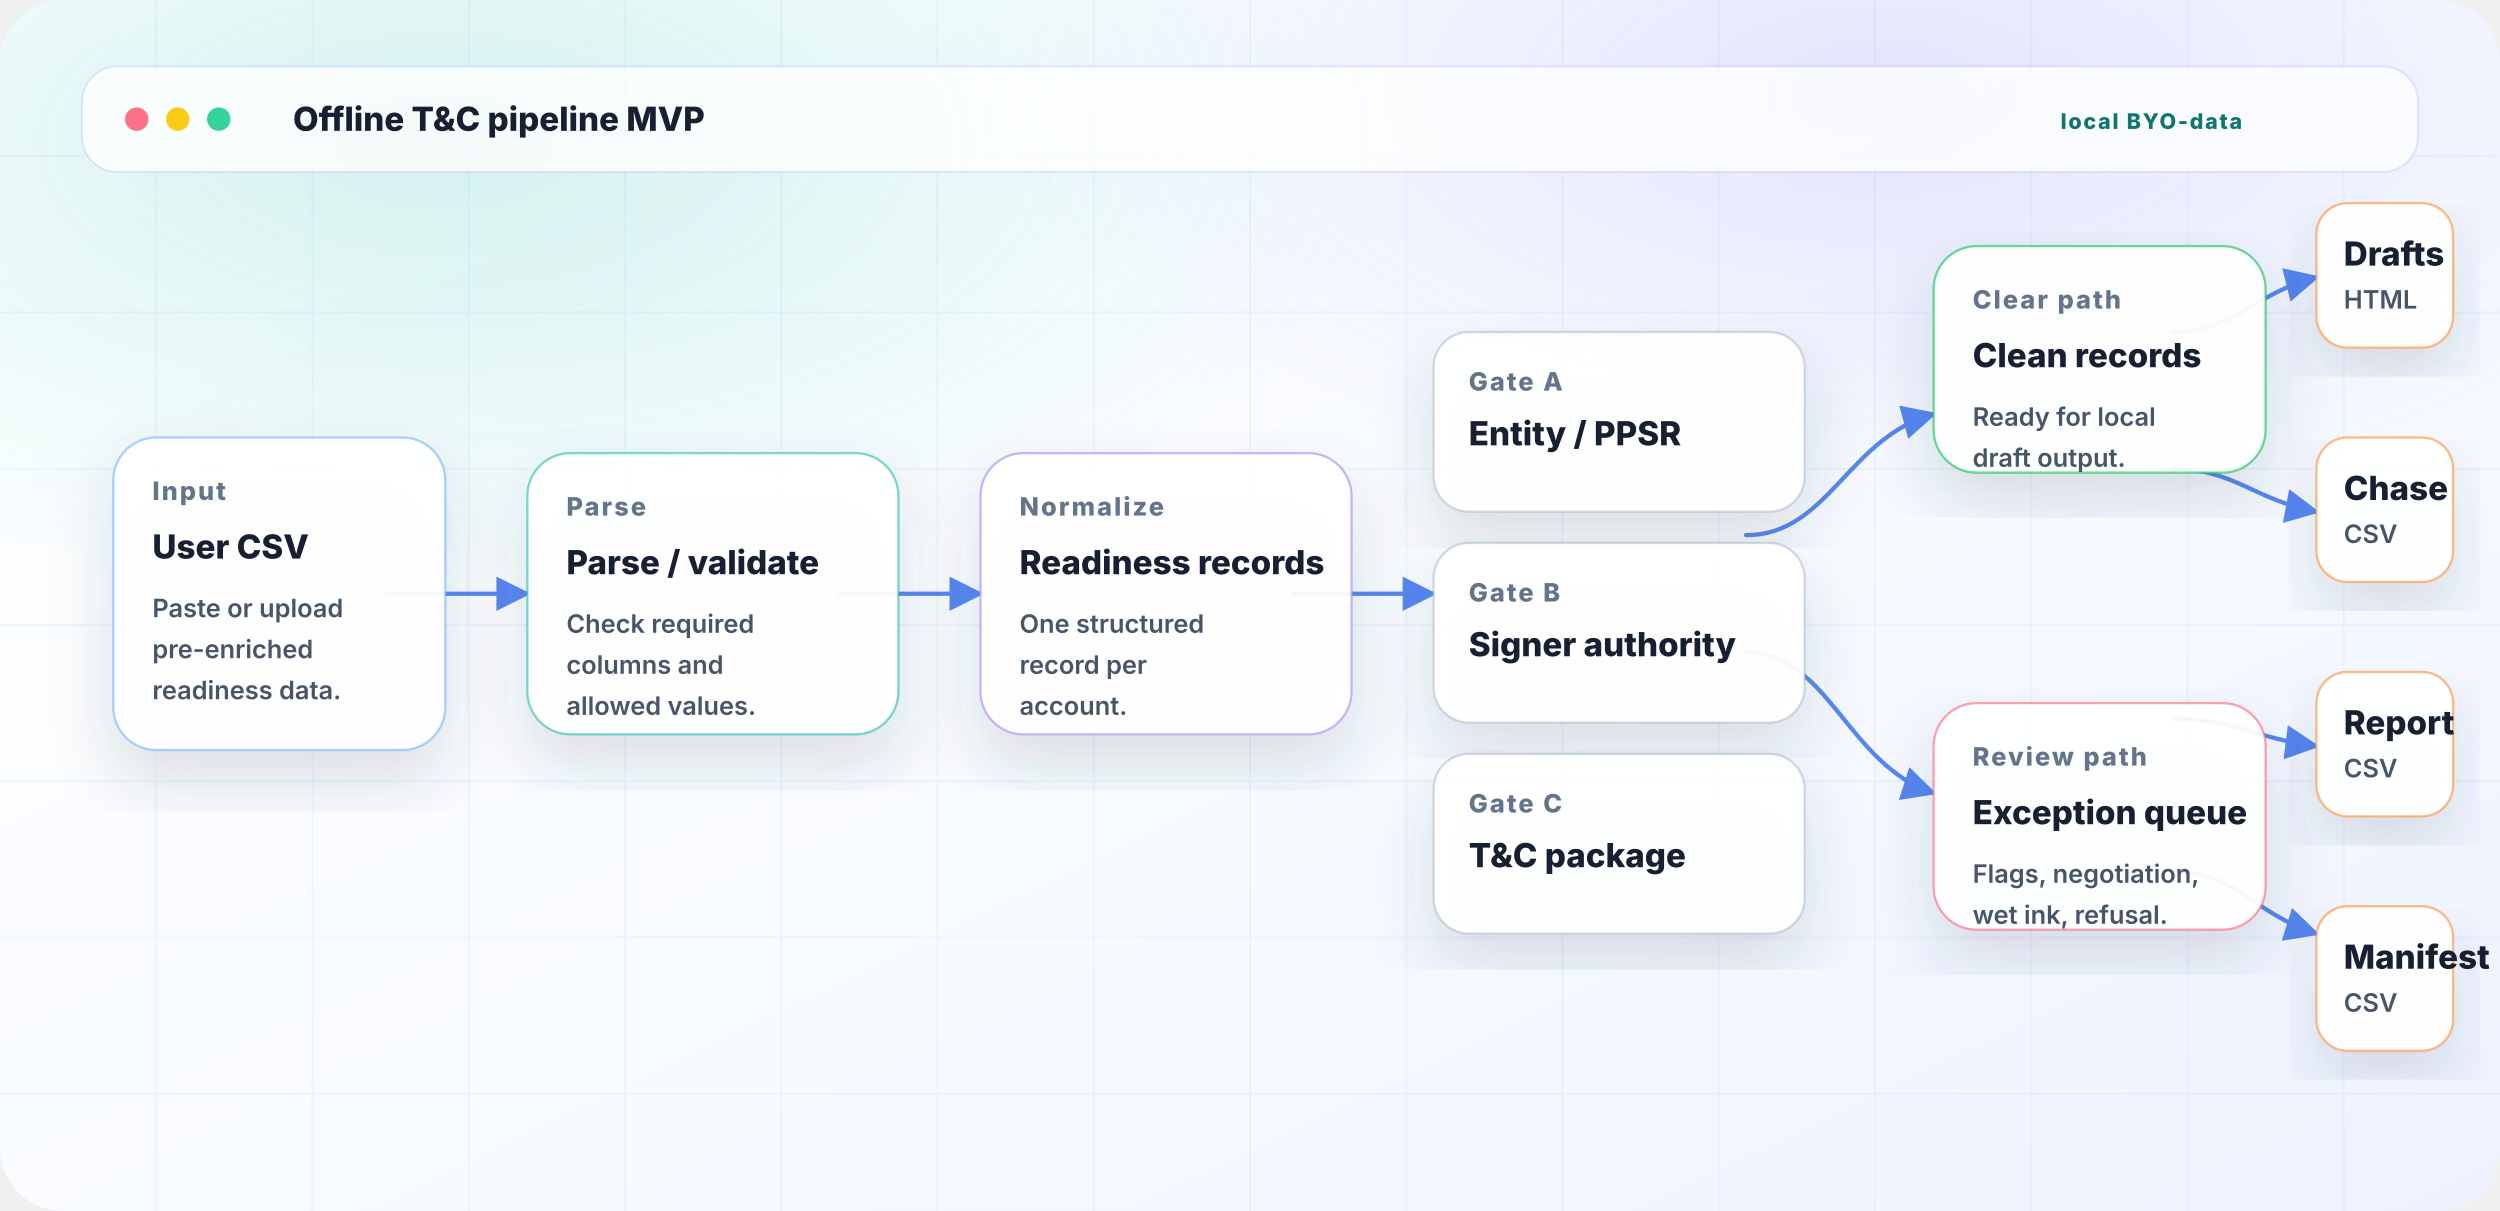
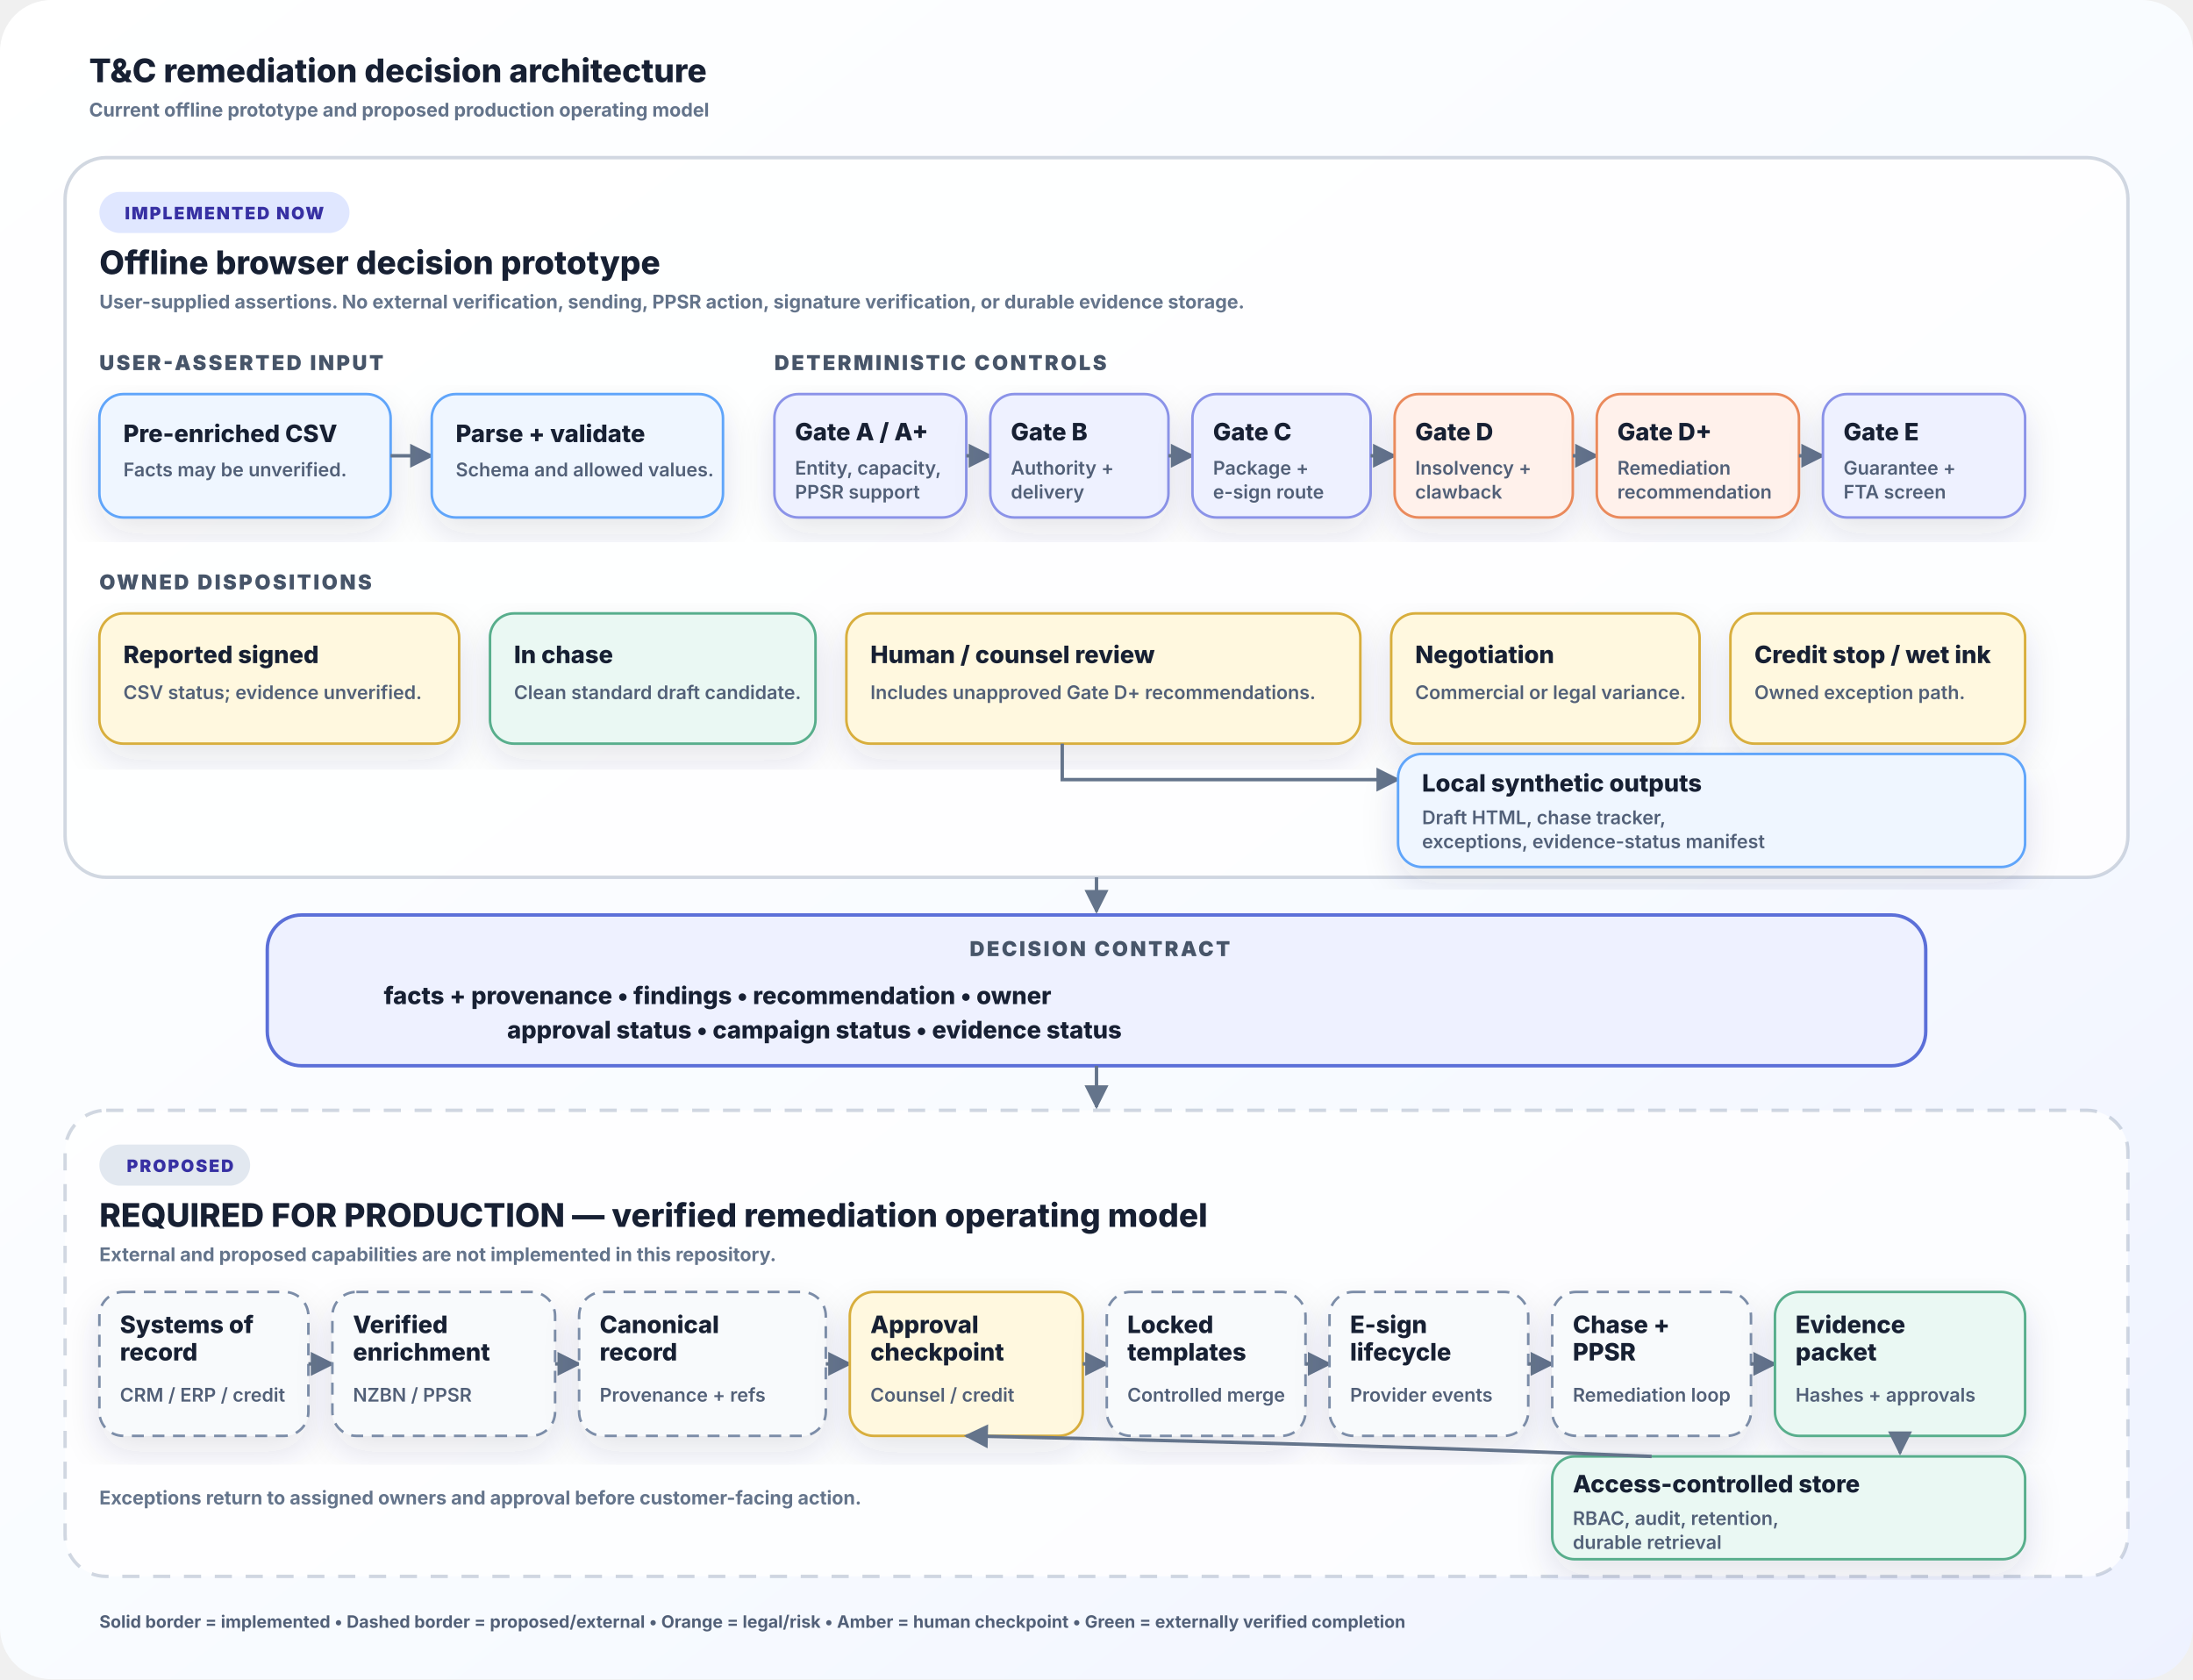
- <svg xmlns="http://www.w3.org/2000/svg" viewBox="0 0 1280 620" role="img" aria-labelledby="title desc">
+ <svg xmlns="http://www.w3.org/2000/svg" viewBox="0 0 1280 980" role="img" aria-labelledby="title desc">
  <defs>
    <linearGradient id="bg" x1="0" y1="0" x2="1" y2="1">
      <stop offset="0" stop-color="#ffffff" />
-       <stop offset="0.55" stop-color="#f8fbff" />
+       <stop offset="0.58" stop-color="#f8fbff" />
      <stop offset="1" stop-color="#eef2ff" />
    </linearGradient>
-     <radialGradient id="glowA" cx="18%" cy="12%" r="38%">
-       <stop offset="0" stop-color="#14b8a6" stop-opacity="0.18" />
-       <stop offset="1" stop-color="#2dd4bf" stop-opacity="0" />
-     </radialGradient>
-     <radialGradient id="glowB" cx="75%" cy="8%" r="36%">
-       <stop offset="0" stop-color="#6366f1" stop-opacity="0.16" />
-       <stop offset="1" stop-color="#818cf8" stop-opacity="0" />
-     </radialGradient>
-     <marker id="arrow" viewBox="0 0 10 10" refX="9" refY="5" markerWidth="8" markerHeight="8" orient="auto-start-reverse">
-       <path d="M 0 0 L 10 5 L 0 10 z" fill="#2563eb" />
+     <filter id="shadow" x="-20%" y="-20%" width="140%" height="140%">
+       <feDropShadow dx="0" dy="9" stdDeviation="10" flood-color="#334155" flood-opacity="0.12" />
+     </filter>
+     <marker id="arrow" viewBox="0 0 10 10" refX="9" refY="5" markerWidth="7" markerHeight="7" orient="auto">
+       <path d="M0 0L10 5L0 10Z" fill="#64748b" />
    </marker>
-     <filter id="shadow" x="-20%" y="-20%" width="140%" height="140%">
-       <feDropShadow dx="0" dy="16" stdDeviation="16" flood-color="#334155" flood-opacity="0.16" />
-     </filter>
    <style>
-       .canvas{fill:url(#bg)}.glowA{fill:url(#glowA)}.glowB{fill:url(#glowB)}.grid{stroke:rgba(59,130,246,.07);stroke-width:1}.chrome{fill:rgba(255,255,255,.78);stroke:rgba(99,102,241,.16);stroke-width:1}.dotR{fill:#fb7185}.dotY{fill:#facc15}.dotG{fill:#34d399}.muted{fill:#64748b;font:800 13px Inter,Arial,sans-serif;letter-spacing:.08em;text-transform:uppercase}.title{fill:#172033;font:800 17px Inter,Arial,sans-serif}.body{fill:#475569;font:600 13px Inter,Arial,sans-serif}.node{fill:rgba(255,255,255,.94);stroke:rgba(99,102,241,.16);stroke-width:1.2;filter:url(#shadow)}.source{stroke:#60a5fa;stroke-opacity:.5}.compute{stroke:#14b8a6;stroke-opacity:.55}.records{stroke:#a78bfa;stroke-opacity:.62}.gate{stroke:#94a3b8;stroke-opacity:.4}.clean{stroke:#22c55e;stroke-opacity:.65}.exception{stroke:#fb7185;stroke-opacity:.65}.output{stroke:#fb923c;stroke-opacity:.62}.edge{fill:none;stroke:#2563eb;stroke-width:2.2;stroke-linecap:round;marker-end:url(#arrow);opacity:.76}.small{fill:#0f766e;font:800 11px Inter,Arial,sans-serif;letter-spacing:.08em;text-transform:uppercase}
+       .canvas{fill:url(#bg)}.frame{fill:#fff;fill-opacity:.78;stroke:#94a3b8;stroke-opacity:.42;stroke-width:2}.proposedFrame{stroke-dasharray:10 8}.band{fill:#eef1ff;stroke:#5b6fd8;stroke-width:2}.data{fill:#eff6ff;stroke:#60a5fa}.control{fill:#eef1ff;stroke:#8b93e8}.risk{fill:#fff1eb;stroke:#ea8a5b}.human{fill:#fff8df;stroke:#d8ae3c}.verified{fill:#eaf8f3;stroke:#58ae8c}.proposed{fill:#f8fafc;stroke:#7c8da8;stroke-dasharray:7 5}.node{stroke-width:1.5;filter:url(#shadow)}.edge{fill:none;stroke:#64748b;stroke-width:2;marker-end:url(#arrow)}.heading{fill:#172033;font:800 19px Inter,Arial,sans-serif}.section{fill:#475569;font:900 12px Inter,Arial,sans-serif;letter-spacing:.11em}.title{fill:#172033;font:800 14px Inter,Arial,sans-serif}.body{fill:#526078;font:600 11px Inter,Arial,sans-serif}.small{fill:#64748b;font:700 11px Inter,Arial,sans-serif}.pill{fill:#e0e7ff}.pillText{fill:#3730a3;font:900 10px Inter,Arial,sans-serif;letter-spacing:.1em}.legend{fill:#526078;font:700 10px Inter,Arial,sans-serif}
    </style>
  </defs>
-   <rect class="canvas" width="1280" height="620" rx="32" />
-   <rect class="glowA" width="1280" height="620" rx="32" />
-   <rect class="glowB" width="1280" height="620" rx="32" />
-   <path class="grid" d="M80 0V620M160 0V620M240 0V620M320 0V620M400 0V620M480 0V620M560 0V620M640 0V620M720 0V620M800 0V620M880 0V620M960 0V620M1040 0V620M1120 0V620M1200 0V620M0 80H1280M0 160H1280M0 240H1280M0 320H1280M0 400H1280M0 480H1280M0 560H1280" />
-   <rect class="chrome" x="42" y="34" width="1196" height="54" rx="18" />
-   <circle class="dotR" cx="70" cy="61" r="6" />
-   <circle class="dotY" cx="91" cy="61" r="6" />
-   <circle class="dotG" cx="112" cy="61" r="6" />
-   <text class="title" x="150" y="67">Offline T&amp;C pipeline MVP</text>
-   <text class="small" x="1055" y="66">local BYO-data</text>
-   <path class="edge" d="M198 304H270" />
-   <path class="edge" d="M430 304H502" />
-   <path class="edge" d="M662 304H734" />
-   <path class="edge" d="M894 274C936 274 946 224 990 212" />
-   <path class="edge" d="M894 334C936 334 946 392 990 406" />
-   <path class="edge" d="M1112 170C1144 170 1154 150 1186 142" />
-   <path class="edge" d="M1112 240C1144 240 1154 256 1186 262" />
-   <path class="edge" d="M1112 368C1144 368 1154 378 1186 382" />
-   <path class="edge" d="M1112 446C1144 446 1154 468 1186 478" />
-   <g transform="translate(58 224)">
-     <rect class="node source" width="170" height="160" rx="22" />
-     <text class="muted" x="20" y="32">Input</text>
-     <text class="title" x="20" y="62">User CSV</text>
-     <text class="body" x="20" y="92">Paste or upload</text>
-     <text class="body" x="20" y="113">pre-enriched</text>
-     <text class="body" x="20" y="134">readiness data.</text>
-   </g>
-   <g transform="translate(270 232)">
-     <rect class="node compute" width="190" height="144" rx="22" />
-     <text class="muted" x="20" y="32">Parse</text>
-     <text class="title" x="20" y="62">Parse / validate</text>
-     <text class="body" x="20" y="92">Check required</text>
-     <text class="body" x="20" y="113">columns and</text>
-     <text class="body" x="20" y="134">allowed values.</text>
-   </g>
-   <g transform="translate(502 232)">
-     <rect class="node records" width="190" height="144" rx="22" />
-     <text class="muted" x="20" y="32">Normalize</text>
-     <text class="title" x="20" y="62">Readiness records</text>
-     <text class="body" x="20" y="92">One structured</text>
-     <text class="body" x="20" y="113">record per</text>
-     <text class="body" x="20" y="134">account.</text>
-   </g>
-   <g transform="translate(734 170)">
-     <rect class="node gate" width="190" height="92" rx="18" />
-     <text class="muted" x="18" y="30">Gate A</text>
-     <text class="title" x="18" y="58">Entity / PPSR</text>
-   </g>
-   <g transform="translate(734 278)">
-     <rect class="node gate" width="190" height="92" rx="18" />
-     <text class="muted" x="18" y="30">Gate B</text>
-     <text class="title" x="18" y="58">Signer authority</text>
-   </g>
-   <g transform="translate(734 386)">
-     <rect class="node gate" width="190" height="92" rx="18" />
-     <text class="muted" x="18" y="30">Gate C</text>
-     <text class="title" x="18" y="58">T&amp;C package</text>
-   </g>
-   <g transform="translate(990 126)">
-     <rect class="node clean" width="170" height="116" rx="22" />
-     <text class="muted" x="20" y="32">Clear path</text>
-     <text class="title" x="20" y="62">Clean records</text>
-     <text class="body" x="20" y="92">Ready for local</text>
-     <text class="body" x="20" y="113">draft output.</text>
-   </g>
-   <g transform="translate(990 360)">
-     <rect class="node exception" width="170" height="116" rx="22" />
-     <text class="muted" x="20" y="32">Review path</text>
-     <text class="title" x="20" y="62">Exception queue</text>
-     <text class="body" x="20" y="92">Flags, negotiation,</text>
-     <text class="body" x="20" y="113">wet ink, refusal.</text>
-   </g>
-   <g transform="translate(1186 104)">
-     <rect class="node output" width="70" height="74" rx="16" />
-     <text class="title" x="14" y="32">Drafts</text>
-     <text class="body" x="14" y="54">HTML</text>
-   </g>
-   <g transform="translate(1186 224)">
-     <rect class="node output" width="70" height="74" rx="16" />
-     <text class="title" x="14" y="32">Chase</text>
-     <text class="body" x="14" y="54">CSV</text>
-   </g>
-   <g transform="translate(1186 344)">
-     <rect class="node output" width="70" height="74" rx="16" />
-     <text class="title" x="14" y="32">Report</text>
-     <text class="body" x="14" y="54">CSV</text>
-   </g>
-   <g transform="translate(1186 464)">
-     <rect class="node output" width="70" height="74" rx="16" />
-     <text class="title" x="14" y="32">Manifest</text>
-     <text class="body" x="14" y="54">CSV</text>
-   </g>
+   <rect class="canvas" width="1280" height="980" rx="30" />
+   <text class="heading" x="52" y="48">T&amp;C remediation decision architecture</text>
+   <text class="small" x="52" y="68">Current offline prototype and proposed production operating model</text>
+   <rect class="frame" x="38" y="92" width="1204" height="420" rx="24" />
+   <rect class="pill" x="58" y="112" width="146" height="24" rx="12" />
+   <text class="pillText" x="131" y="128" text-anchor="middle">IMPLEMENTED NOW</text>
+   <text class="heading" x="58" y="160">Offline browser decision prototype</text>
+   <text class="small" x="58" y="180">User-supplied assertions. No external verification, sending, PPSR action, signature verification, or durable evidence storage.</text>
+   <text class="section" x="58" y="216">USER-ASSERTED INPUT</text>
+   <g transform="translate(58 230)">
+     <rect class="node data" width="170" height="72" rx="14" />
+     <text class="title" x="14" y="28">Pre-enriched CSV</text>
+     <text class="body" x="14" y="48">Facts may be unverified.</text>
+   </g>
+   <path class="edge" d="M228 266H252" />
+   <g transform="translate(252 230)">
+     <rect class="node data" width="170" height="72" rx="14" />
+     <text class="title" x="14" y="28">Parse + validate</text>
+     <text class="body" x="14" y="48">Schema and allowed values.</text>
+   </g>
+   <text class="section" x="452" y="216">DETERMINISTIC CONTROLS</text>
+   <g transform="translate(452 230)">
+     <rect class="node control" width="112" height="72" rx="14" />
+     <text class="title" x="12" y="27">Gate A / A+</text>
+     <text class="body" x="12" y="47">Entity, capacity,</text>
+     <text class="body" x="12" y="61">PPSR support</text>
+   </g>
+   <path class="edge" d="M564 266H578" />
+   <g transform="translate(578 230)">
+     <rect class="node control" width="104" height="72" rx="14" />
+     <text class="title" x="12" y="27">Gate B</text>
+     <text class="body" x="12" y="47">Authority +</text>
+     <text class="body" x="12" y="61">delivery</text>
+   </g>
+   <path class="edge" d="M682 266H696" />
+   <g transform="translate(696 230)">
+     <rect class="node control" width="104" height="72" rx="14" />
+     <text class="title" x="12" y="27">Gate C</text>
+     <text class="body" x="12" y="47">Package +</text>
+     <text class="body" x="12" y="61">e-sign route</text>
+   </g>
+   <path class="edge" d="M800 266H814" />
+   <g transform="translate(814 230)">
+     <rect class="node risk" width="104" height="72" rx="14" />
+     <text class="title" x="12" y="27">Gate D</text>
+     <text class="body" x="12" y="47">Insolvency +</text>
+     <text class="body" x="12" y="61">clawback</text>
+   </g>
+   <path class="edge" d="M918 266H932" />
+   <g transform="translate(932 230)">
+     <rect class="node risk" width="118" height="72" rx="14" />
+     <text class="title" x="12" y="27">Gate D+</text>
+     <text class="body" x="12" y="47">Remediation</text>
+     <text class="body" x="12" y="61">recommendation</text>
+   </g>
+   <path class="edge" d="M1050 266H1064" />
+   <g transform="translate(1064 230)">
+     <rect class="node control" width="118" height="72" rx="14" />
+     <text class="title" x="12" y="27">Gate E</text>
+     <text class="body" x="12" y="47">Guarantee +</text>
+     <text class="body" x="12" y="61">FTA screen</text>
+   </g>
+   <text class="section" x="58" y="344">OWNED DISPOSITIONS</text>
+   <g transform="translate(58 358)">
+     <rect class="node human" width="210" height="76" rx="14" />
+     <text class="title" x="14" y="29">Reported signed</text>
+     <text class="body" x="14" y="50">CSV status; evidence unverified.</text>
+   </g>
+   <g transform="translate(286 358)">
+     <rect class="node verified" width="190" height="76" rx="14" />
+     <text class="title" x="14" y="29">In chase</text>
+     <text class="body" x="14" y="50">Clean standard draft candidate.</text>
+   </g>
+   <g transform="translate(494 358)">
+     <rect class="node human" width="300" height="76" rx="14" />
+     <text class="title" x="14" y="29">Human / counsel review</text>
+     <text class="body" x="14" y="50">Includes unapproved Gate D+ recommendations.</text>
+   </g>
+   <g transform="translate(812 358)">
+     <rect class="node human" width="180" height="76" rx="14" />
+     <text class="title" x="14" y="29">Negotiation</text>
+     <text class="body" x="14" y="50">Commercial or legal variance.</text>
+   </g>
+   <g transform="translate(1010 358)">
+     <rect class="node human" width="172" height="76" rx="14" />
+     <text class="title" x="14" y="29">Credit stop / wet ink</text>
+     <text class="body" x="14" y="50">Owned exception path.</text>
+   </g>
+   <path class="edge" d="M620 434V455H816" />
+   <g transform="translate(816 440)">
+     <rect class="node data" width="366" height="66" rx="14" />
+     <text class="title" x="14" y="22">Local synthetic outputs</text>
+     <text class="body" x="14" y="41">
+       <tspan x="14" dy="0">Draft HTML, chase tracker,</tspan>
+       <tspan x="14" dy="14">exceptions, evidence-status manifest</tspan>
+     </text>
+   </g>
+   <rect class="band" x="156" y="534" width="968" height="88" rx="20" />
+   <text class="section" x="566" y="558">DECISION CONTRACT</text>
+   <text class="title" x="224" y="586">facts + provenance   •   findings   •   recommendation   •   owner</text>
+   <text class="title" x="296" y="606">approval status   •   campaign status   •   evidence status</text>
+   <path class="edge" d="M640 512V532" />
+   <path class="edge" d="M640 622V646" />
+   <rect class="frame proposedFrame" x="38" y="648" width="1204" height="272" rx="24" />
+   <rect x="58" y="668" width="88" height="24" rx="12" fill="#e2e8f0" />
+   <text class="pillText" x="74" y="684" fill="#475569">PROPOSED</text>
+   <text class="heading" x="58" y="716">REQUIRED FOR PRODUCTION — verified remediation operating model</text>
+   <text class="small" x="58" y="736">External and proposed capabilities are not implemented in this repository.</text>
+   <g transform="translate(58 754)">
+     <rect class="node proposed" width="122" height="84" rx="14" />
+     <text class="title" x="12" y="24">
+       <tspan x="12" dy="0">Systems of</tspan>
+       <tspan x="12" dy="16">record</tspan>
+     </text>
+     <text class="body" x="12" y="64">CRM / ERP / credit</text>
+   </g>
+   <path class="edge" d="M180 796H194" />
+   <g transform="translate(194 754)">
+     <rect class="node proposed" width="130" height="84" rx="14" />
+     <text class="title" x="12" y="24">
+       <tspan x="12" dy="0">Verified</tspan>
+       <tspan x="12" dy="16">enrichment</tspan>
+     </text>
+     <text class="body" x="12" y="64">NZBN / PPSR</text>
+   </g>
+   <path class="edge" d="M324 796H338" />
+   <g transform="translate(338 754)">
+     <rect class="node proposed" width="144" height="84" rx="14" />
+     <text class="title" x="12" y="24">
+       <tspan x="12" dy="0">Canonical</tspan>
+       <tspan x="12" dy="16">record</tspan>
+     </text>
+     <text class="body" x="12" y="64">Provenance + refs</text>
+   </g>
+   <path class="edge" d="M482 796H496" />
+   <g transform="translate(496 754)">
+     <rect class="node human" width="136" height="84" rx="14" />
+     <text class="title" x="12" y="24">
+       <tspan x="12" dy="0">Approval</tspan>
+       <tspan x="12" dy="16">checkpoint</tspan>
+     </text>
+     <text class="body" x="12" y="64">Counsel / credit</text>
+   </g>
+   <path class="edge" d="M632 796H646" />
+   <g transform="translate(646 754)">
+     <rect class="node proposed" width="116" height="84" rx="14" />
+     <text class="title" x="12" y="24">
+       <tspan x="12" dy="0">Locked</tspan>
+       <tspan x="12" dy="16">templates</tspan>
+     </text>
+     <text class="body" x="12" y="64">Controlled merge</text>
+   </g>
+   <path class="edge" d="M762 796H776" />
+   <g transform="translate(776 754)">
+     <rect class="node proposed" width="116" height="84" rx="14" />
+     <text class="title" x="12" y="24">
+       <tspan x="12" dy="0">E-sign</tspan>
+       <tspan x="12" dy="16">lifecycle</tspan>
+     </text>
+     <text class="body" x="12" y="64">Provider events</text>
+   </g>
+   <path class="edge" d="M892 796H906" />
+   <g transform="translate(906 754)">
+     <rect class="node proposed" width="116" height="84" rx="14" />
+     <text class="title" x="12" y="24">
+       <tspan x="12" dy="0">Chase +</tspan>
+       <tspan x="12" dy="16">PPSR</tspan>
+     </text>
+     <text class="body" x="12" y="64">Remediation loop</text>
+   </g>
+   <path class="edge" d="M1022 796H1036" />
+   <g transform="translate(1036 754)">
+     <rect class="node verified" width="146" height="84" rx="14" />
+     <text class="title" x="12" y="24">
+       <tspan x="12" dy="0">Evidence</tspan>
+       <tspan x="12" dy="16">packet</tspan>
+     </text>
+     <text class="body" x="12" y="64">Hashes + approvals</text>
+   </g>
+   <g transform="translate(906 850)">
+     <rect class="node verified" width="276" height="60" rx="13" />
+     <text class="title" x="12" y="21">Access-controlled store</text>
+     <text class="body" x="12" y="40">
+       <tspan x="12" dy="0">RBAC, audit, retention,</tspan>
+       <tspan x="12" dy="14">durable retrieval</tspan>
+     </text>
+   </g>
+   <path class="edge" d="M1109 838V848" />
+   <path class="edge" d="M964 850C870 846 748 842 564 838" />
+   <text class="small" x="58" y="878">Exceptions return to assigned owners and approval before customer-facing action.</text>
+   <text class="legend" x="58" y="950">Solid border = implemented   •   Dashed border = proposed/external   •   Orange = legal/risk   •   Amber = human checkpoint   •   Green = externally verified completion</text>
</svg>
